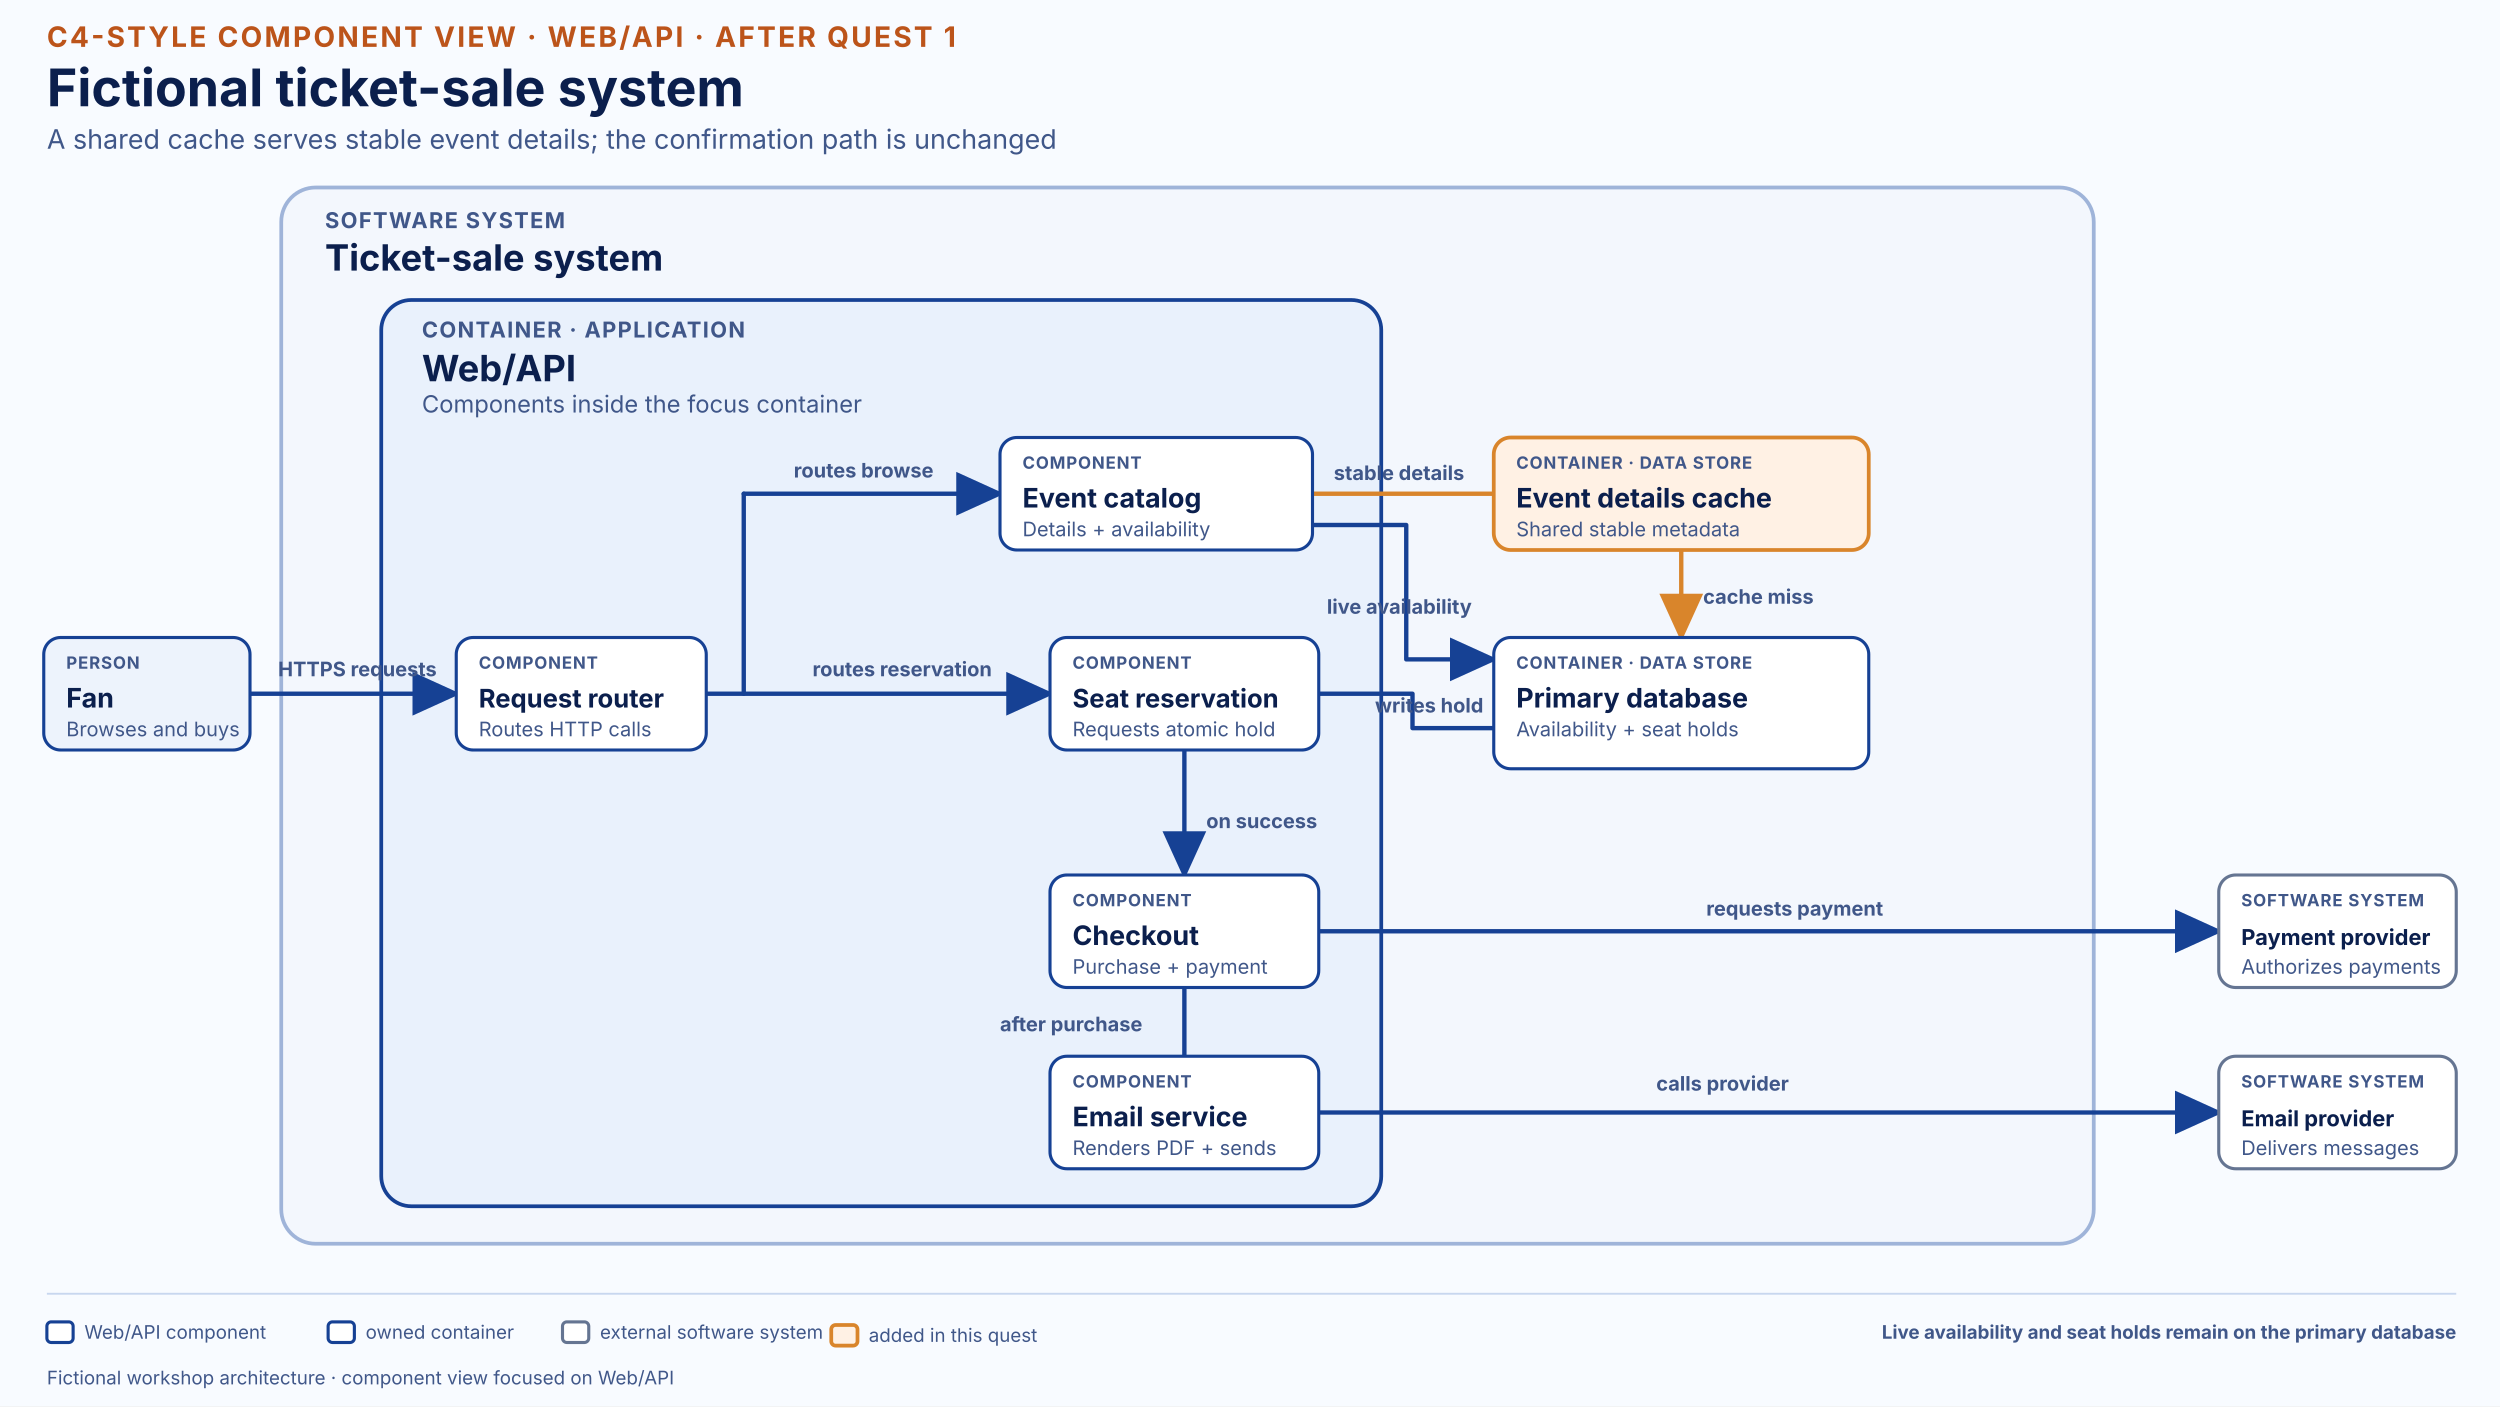
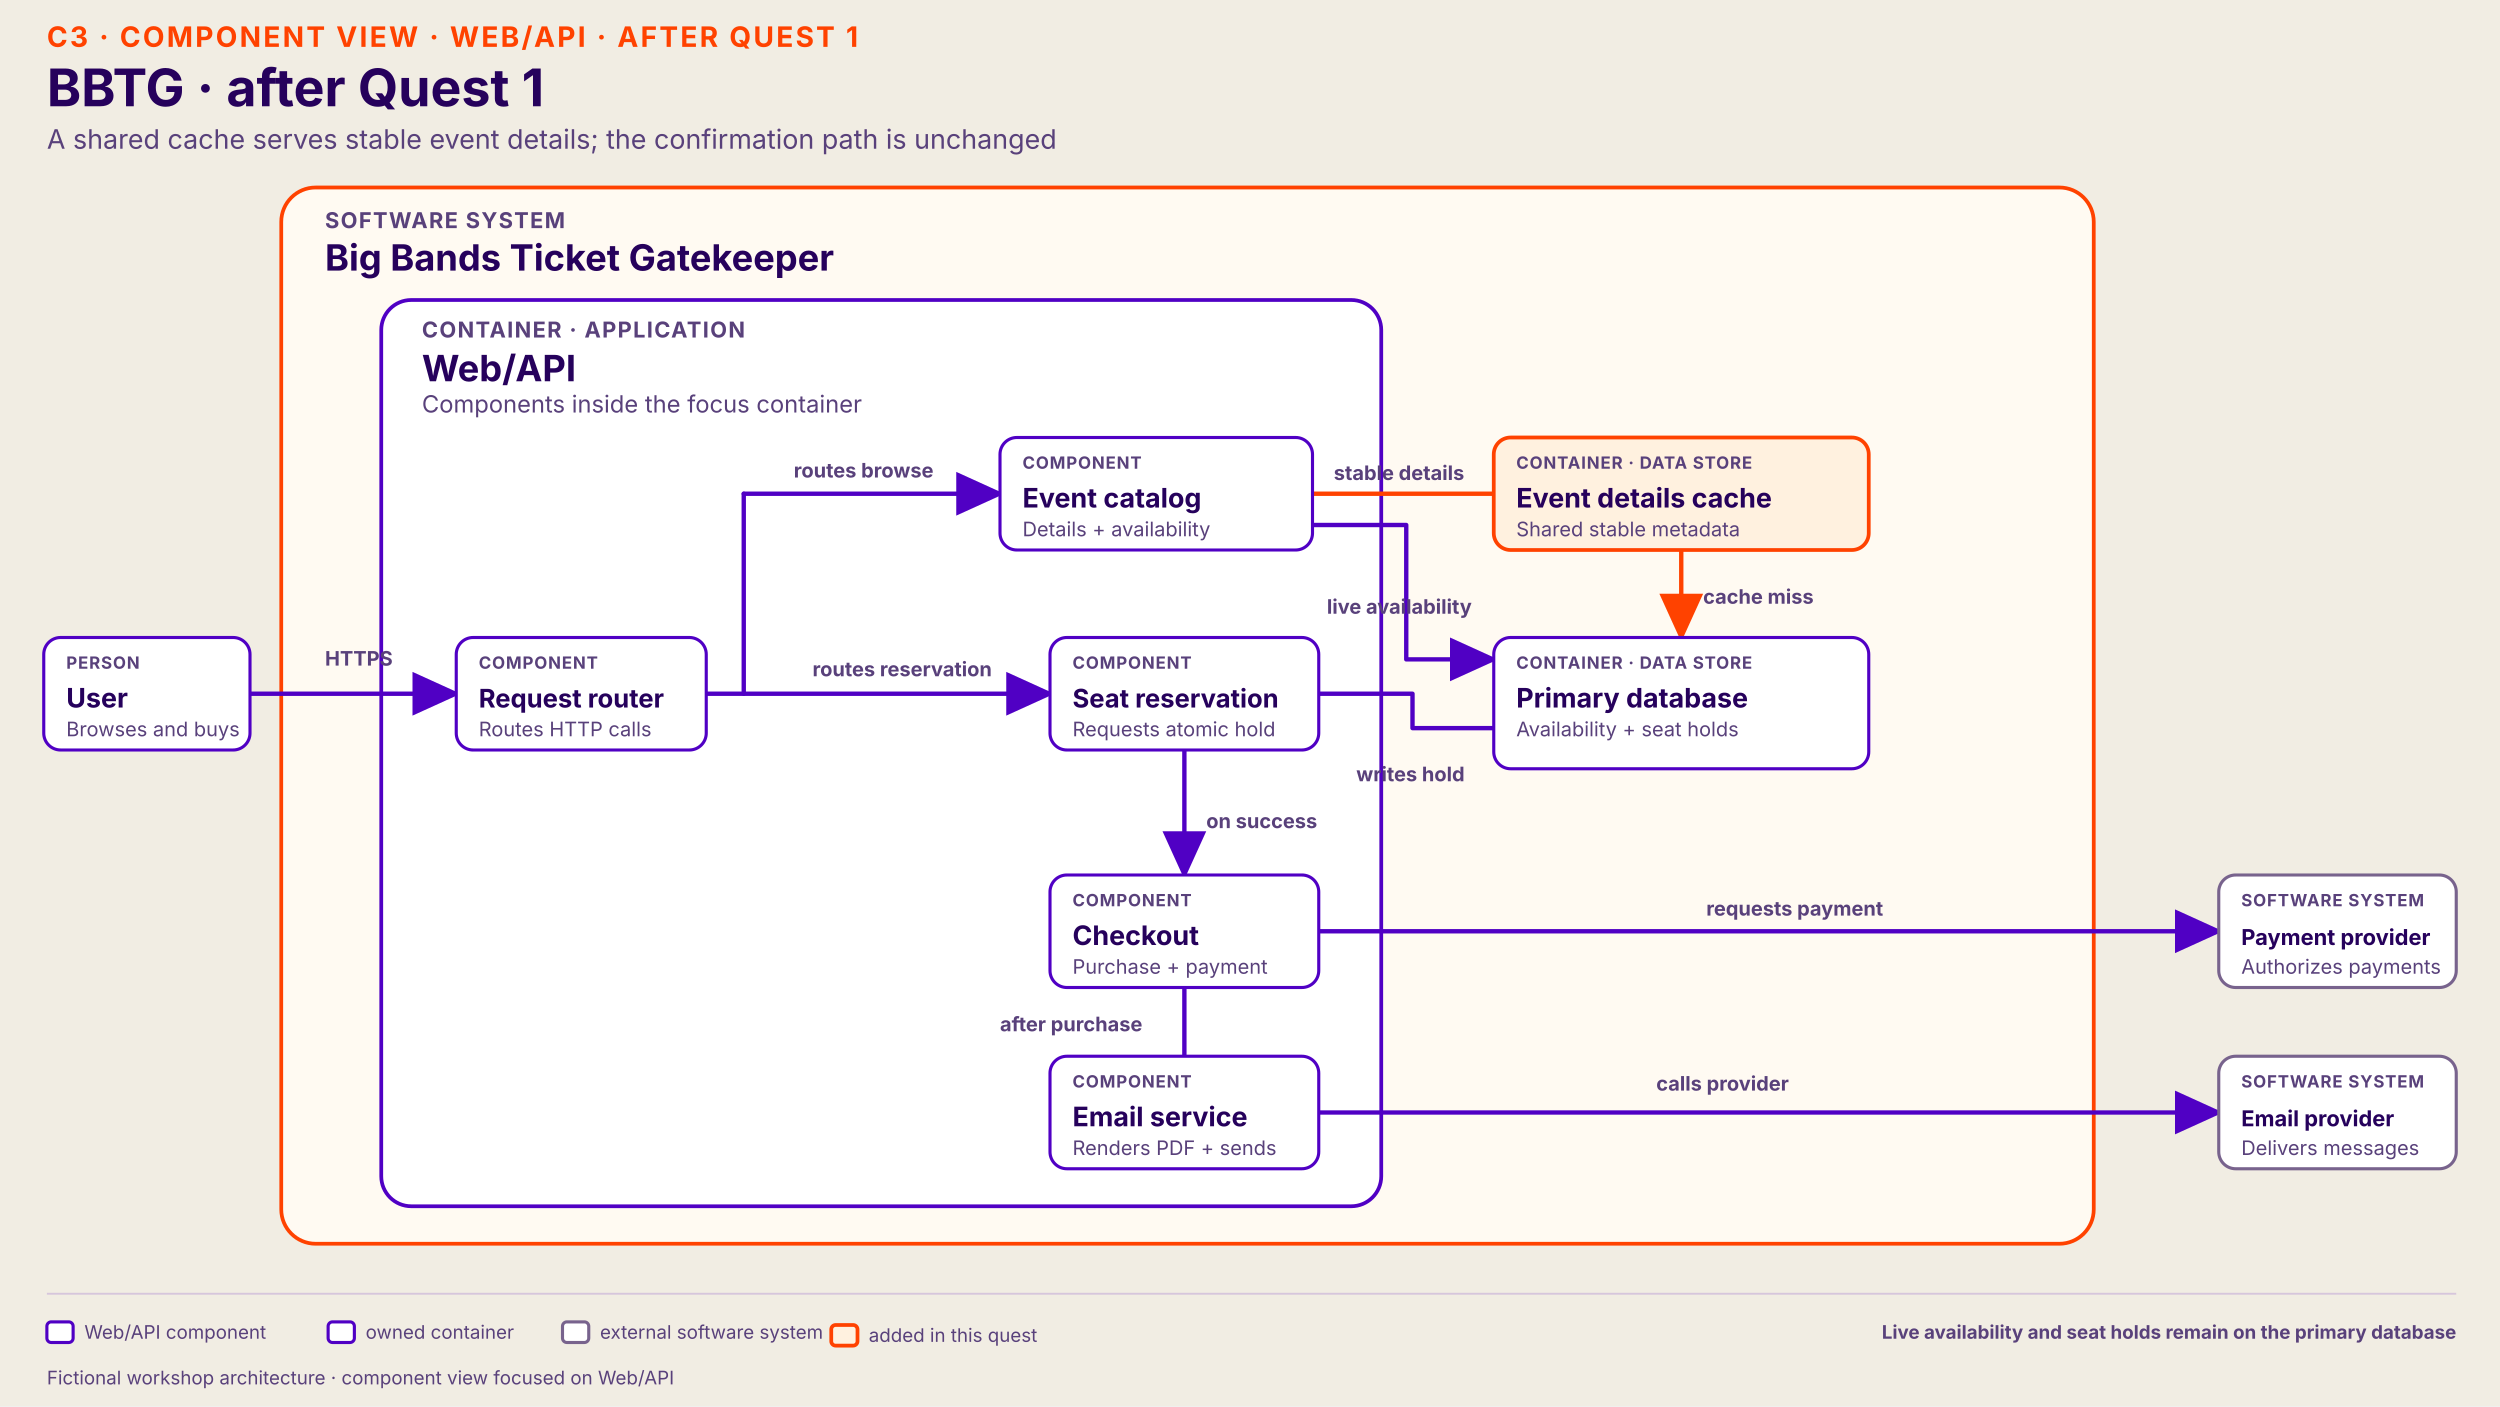
<svg xmlns="http://www.w3.org/2000/svg" width="4000" height="2250" viewBox="0 0 4000 2250" role="img" aria-labelledby="title description">
  <defs>
    <style>
-       text { font-family: Inter, ui-sans-serif, Arial, sans-serif; fill: #0b1f4d; }
-       .eyebrow { font-size: 45px; font-weight: 750; fill: #bc541a; letter-spacing: .08em; }
+       text { font-family: Inter, ui-sans-serif, Arial, sans-serif; fill: #26015c; }
+       .eyebrow { font-size: 45px; font-weight: 750; fill: #ff4200; letter-spacing: .08em; }
      .title { font-size: 83px; font-weight: 750; }
-       .subtitle { font-size: 43px; fill: #405789; }
-       .system-boundary { fill: #f3f7fd; stroke: #9fb4d9; stroke-width: 6; }
-       .container-boundary { fill: #e9f1fc; stroke: #164194; stroke-width: 6; }
-       .boundary-kind { font-size: 35px; font-weight: 750; fill: #405789; letter-spacing: .06em; }
+       .subtitle { font-size: 43px; fill: #59417b; }
+       .system-boundary { fill: #fffaf2; stroke: #ff4200; stroke-width: 6; }
+       .container-boundary { fill: #fff; stroke: #5000c4; stroke-width: 6; }
+       .boundary-kind { font-size: 35px; font-weight: 750; fill: #59417b; letter-spacing: .06em; }
      .boundary-title { font-size: 58px; font-weight: 750; }
-       .boundary-note { font-size: 38px; fill: #405789; }
-       .component, .owned { fill: #fff; stroke: #164194; stroke-width: 5; }
-       .new { fill: #fff1e4; stroke: #d9852b; stroke-width: 6; }
-       .external { fill: #fff; stroke: #657592; stroke-width: 5; }
-       .person { fill: #edf3fc; stroke: #164194; stroke-width: 5; }
-       .node-kind { font-size: 27px; font-weight: 750; fill: #405789; letter-spacing: .05em; }
+       .boundary-note { font-size: 38px; fill: #59417b; }
+       .component, .owned { fill: #fff; stroke: #5000c4; stroke-width: 5; }
+       .new { fill: #fff1df; stroke: #ff4200; stroke-width: 6; }
+       .external { fill: #fff; stroke: #78638d; stroke-width: 5; }
+       .person { fill: #fff; stroke: #5000c4; stroke-width: 5; }
+       .node-kind { font-size: 27px; font-weight: 750; fill: #59417b; letter-spacing: .05em; }
      .node-title { font-size: 43px; font-weight: 750; }
-       .node-detail { font-size: 32px; fill: #405789; }
+       .node-detail { font-size: 32px; fill: #59417b; }
      .router-title { font-size: 41px; }
      .seat-title { font-size: 41px; }
      .gate-title { font-size: 39px; }
      .gate-detail { font-size: 31px; }
      .worker-title { font-size: 35px; }
      .queue-title { font-size: 37px; }
      .external-title { font-size: 35px; }
-       .line { fill: none; stroke: #164194; stroke-width: 7; stroke-linecap: round; stroke-linejoin: round; marker-end: url(#arrow); }
-       .new-line { fill: none; stroke: #d9852b; stroke-width: 7; stroke-linecap: round; stroke-linejoin: round; marker-end: url(#new-arrow); }
-       .branch { fill: none; stroke: #164194; stroke-width: 7; stroke-linecap: round; stroke-linejoin: round; }
-       .edge-label { font-size: 32px; font-weight: 650; fill: #405789; }
-       .legend { font-size: 30px; fill: #405789; }
-       .footer { font-size: 30px; font-weight: 700; fill: #405789; }
+       .line { fill: none; stroke: #5000c4; stroke-width: 7; stroke-linecap: round; stroke-linejoin: round; marker-end: url(#arrow); }
+       .new-line { fill: none; stroke: #ff4200; stroke-width: 7; stroke-linecap: round; stroke-linejoin: round; marker-end: url(#new-arrow); }
+       .branch { fill: none; stroke: #5000c4; stroke-width: 7; stroke-linecap: round; stroke-linejoin: round; }
+       .edge-label { font-size: 32px; font-weight: 650; fill: #59417b; }
+       .legend { font-size: 30px; fill: #59417b; }
+       .footer { font-size: 30px; font-weight: 700; fill: #59417b; }
    </style>
    <marker id="arrow" markerWidth="12" markerHeight="10" refX="10" refY="5" orient="auto" markerUnits="strokeWidth">
-       <path d="M0 0 L11 5 L0 10 Z" fill="#164194" />
+       <path d="M0 0 L11 5 L0 10 Z" fill="#5000c4" />
    </marker>
    <marker id="new-arrow" markerWidth="12" markerHeight="10" refX="10" refY="5" orient="auto" markerUnits="strokeWidth">
-       <path d="M0 0 L11 5 L0 10 Z" fill="#d9852b" />
+       <path d="M0 0 L11 5 L0 10 Z" fill="#ff4200" />
    </marker>
  </defs>
-   <rect width="4000" height="2250" fill="#f8fbff" />
-   <text x="75" y="75" class="eyebrow">C4-STYLE COMPONENT VIEW · WEB/API · AFTER QUEST 1</text>
-   <text x="75" y="170" class="title">Fictional ticket-sale system</text>
+   <rect width="4000" height="2250" fill="#f1ede3" />
+   <text x="75" y="75" class="eyebrow">C3 · COMPONENT VIEW · WEB/API · AFTER QUEST 1</text>
+   <text x="75" y="170" class="title">BBTG · after Quest 1</text>
  <text x="75" y="238" class="subtitle">A shared cache serves stable event details; the confirmation path is unchanged</text>
  <rect x="450" y="300" width="2900" height="1690" rx="55" class="system-boundary" />
  <text x="520" y="365" class="boundary-kind">SOFTWARE SYSTEM</text>
-   <text x="520" y="433" class="boundary-title">Ticket-sale system</text>
+   <text x="520" y="433" class="boundary-title">Big Bands Ticket Gatekeeper</text>
  <rect x="610" y="480" width="1600" height="1450" rx="48" class="container-boundary" />
  <text x="675" y="540" class="boundary-kind">CONTAINER · APPLICATION</text>
  <text x="675" y="610" class="boundary-title">Web/API</text>
  <text x="675" y="660" class="boundary-note">Components inside the focus container</text>
  <path d="M400 1110 H730" class="line" />
  <path d="M1130 1110 H1190 M1190 790 V1110" class="branch" />
  <path d="M1190 790 H1600" class="line" />
  <path d="M1190 1110 H1680" class="line" />
  <path d="M1895 1200 V1400" class="line" />
  <path d="M2100 790 H2390 M2690 880 V1020" class="new-line" />
  <path d="M2100 840 H2250 V1055 H2390" class="line" />
  <path d="M2110 1110 H2260 V1165 H2390 M2110 1490 H3550" class="line" />
  <path d="M1895 1580 V1690 M2110 1780 H3550" class="line" />
  <rect x="70" y="1020" width="330" height="180" rx="27" class="person" />
  <text x="106" y="1070" class="node-kind">PERSON</text>
-   <text x="106" y="1132" class="node-title">Fan</text>
+   <text x="106" y="1132" class="node-title">User</text>
  <text x="106" y="1178" class="node-detail">Browses and buys</text>
  <rect x="730" y="1020" width="400" height="180" rx="27" class="component" />
  <text x="766" y="1070" class="node-kind">COMPONENT</text>
  <text x="766" y="1132" class="node-title router-title">Request router</text>
  <text x="766" y="1178" class="node-detail">Routes HTTP calls</text>
  <rect x="1600" y="700" width="500" height="180" rx="27" class="component" />
  <text x="1636" y="750" class="node-kind">COMPONENT</text>
  <text x="1636" y="812" class="node-title">Event catalog</text>
  <text x="1636" y="858" class="node-detail">Details + availability</text>
  <rect x="1680" y="1020" width="430" height="180" rx="27" class="component" />
  <text x="1716" y="1070" class="node-kind">COMPONENT</text>
  <text x="1716" y="1132" class="node-title seat-title">Seat reservation</text>
  <text x="1716" y="1178" class="node-detail">Requests atomic hold</text>
  <rect x="1680" y="1400" width="430" height="180" rx="27" class="component" />
  <text x="1716" y="1450" class="node-kind">COMPONENT</text>
  <text x="1716" y="1512" class="node-title">Checkout</text>
  <text x="1716" y="1558" class="node-detail">Purchase + payment</text>
  <rect x="2390" y="700" width="600" height="180" rx="27" class="new" />
  <text x="2426" y="750" class="node-kind">CONTAINER · DATA STORE</text>
  <text x="2426" y="812" class="node-title">Event details cache</text>
  <text x="2426" y="858" class="node-detail">Shared stable metadata</text>
  <rect x="2390" y="1020" width="600" height="210" rx="27" class="owned" />
  <text x="2426" y="1070" class="node-kind">CONTAINER · DATA STORE</text>
  <text x="2426" y="1132" class="node-title">Primary database</text>
  <text x="2426" y="1178" class="node-detail">Availability + seat holds</text>
  <rect x="1680" y="1690" width="430" height="180" rx="27" class="component" />
  <text x="1716" y="1740" class="node-kind">COMPONENT</text>
  <text x="1716" y="1802" class="node-title">Email service</text>
  <text x="1716" y="1848" class="node-detail">Renders PDF + sends</text>
  <rect x="3550" y="1400" width="380" height="180" rx="27" class="external" />
  <text x="3586" y="1450" class="node-kind">SOFTWARE SYSTEM</text>
  <text x="3586" y="1512" class="node-title external-title">Payment provider</text>
  <text x="3586" y="1558" class="node-detail">Authorizes payments</text>
  <rect x="3550" y="1690" width="380" height="180" rx="27" class="external" />
  <text x="3586" y="1740" class="node-kind">SOFTWARE SYSTEM</text>
  <text x="3586" y="1802" class="node-title external-title">Email provider</text>
  <text x="3586" y="1848" class="node-detail">Delivers messages</text>
-   <text x="445" y="1082" class="edge-label">HTTPS requests</text>
+   <text x="520" y="1065" class="edge-label">HTTPS</text>
  <text x="1270" y="764" class="edge-label">routes browse</text>
  <text x="1300" y="1082" class="edge-label">routes reservation</text>
  <text x="2134" y="768" class="edge-label">stable details</text>
  <text x="2123" y="982" class="edge-label">live availability</text>
  <text x="2725" y="966" class="edge-label">cache miss</text>
-   <text x="2200" y="1140" class="edge-label">writes hold</text>
+   <text x="2170" y="1250" class="edge-label">writes hold</text>
  <text x="1930" y="1325" class="edge-label">on success</text>
  <text x="2730" y="1465" class="edge-label">requests payment</text>
  <text x="1600" y="1650" class="edge-label">after purchase</text>
  <text x="2650" y="1745" class="edge-label">calls provider</text>
-   <path d="M75 2070 H3930" stroke="#c8d7ef" stroke-width="3" />
+   <path d="M75 2070 H3930" stroke="#d6c6dc" stroke-width="3" />
  <rect x="75" y="2115" width="42" height="33" rx="7" class="component" />
  <text x="135" y="2142" class="legend">Web/API component</text>
  <rect x="525" y="2115" width="42" height="33" rx="7" class="owned" />
  <text x="585" y="2142" class="legend">owned container</text>
  <rect x="900" y="2115" width="42" height="33" rx="7" class="external" />
  <text x="960" y="2142" class="legend">external software system</text>
  <rect x="1330" y="2120" width="42" height="33" rx="7" class="new" />
  <text x="1390" y="2147" class="legend">added in this quest</text>
  <text x="3930" y="2142" class="footer" text-anchor="end">Live availability and seat holds remain on the primary database</text>
  <text x="75" y="2215" class="legend">Fictional workshop architecture · component view focused on Web/API</text>
</svg>
